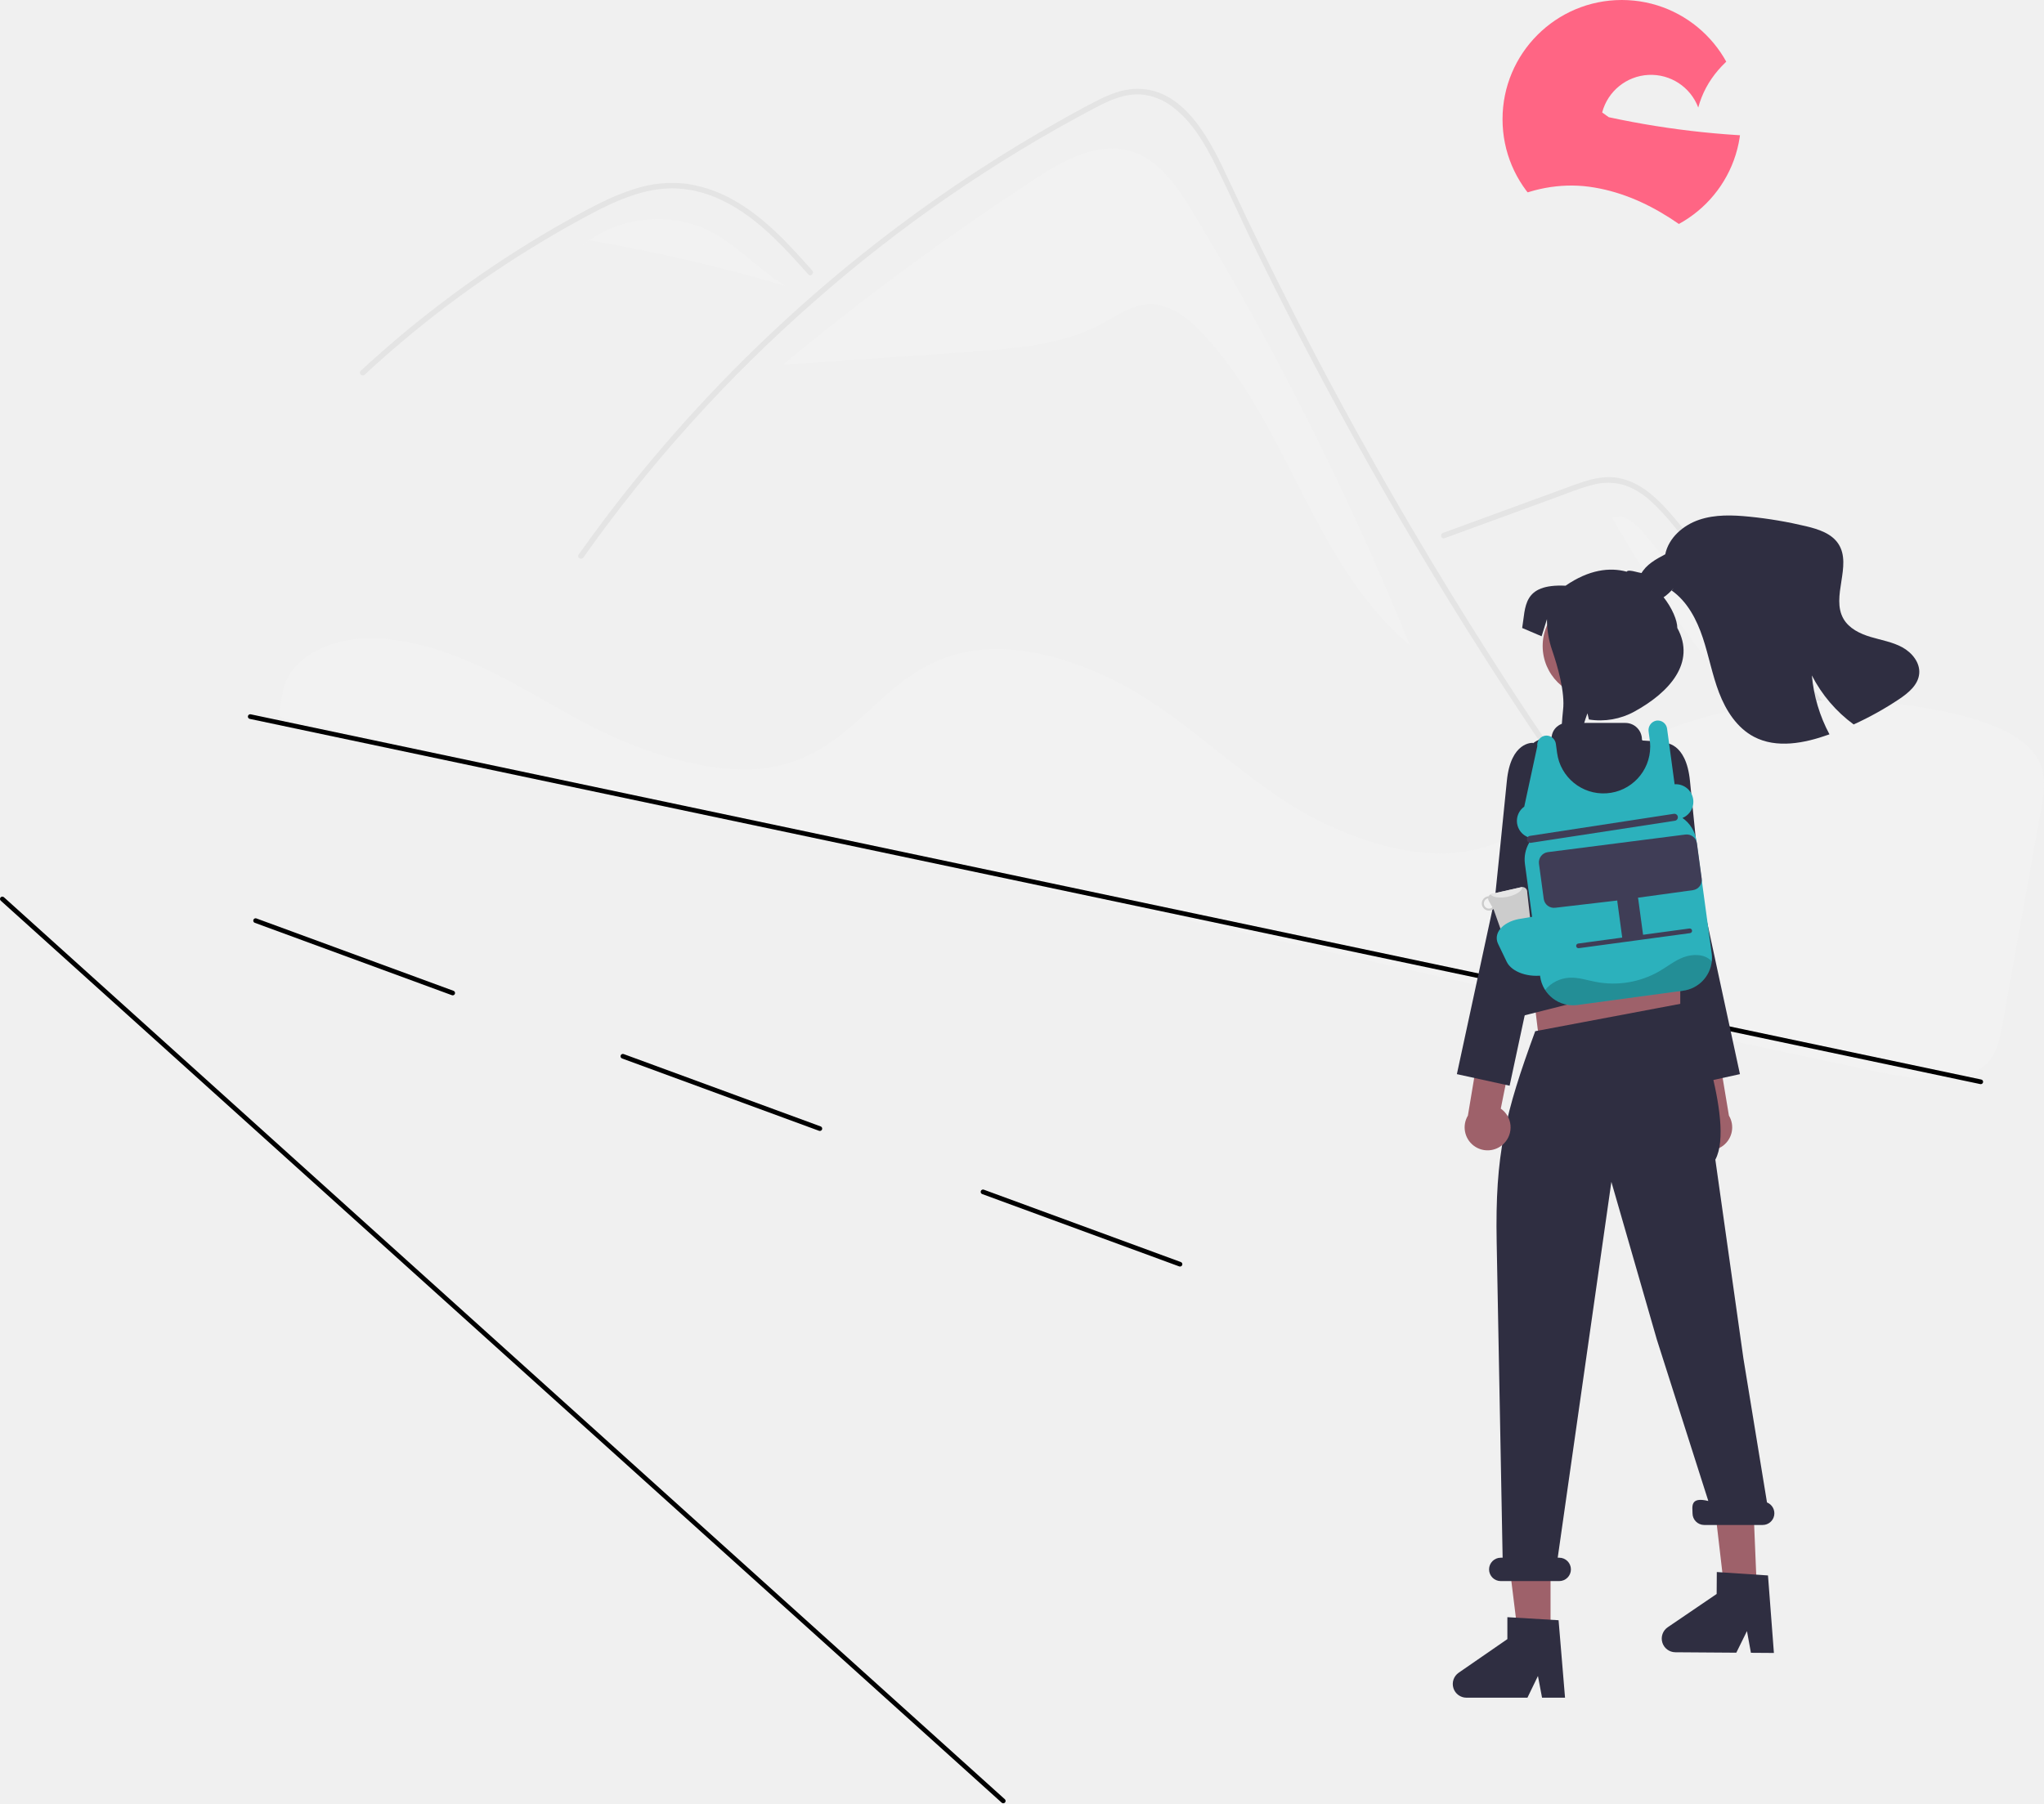
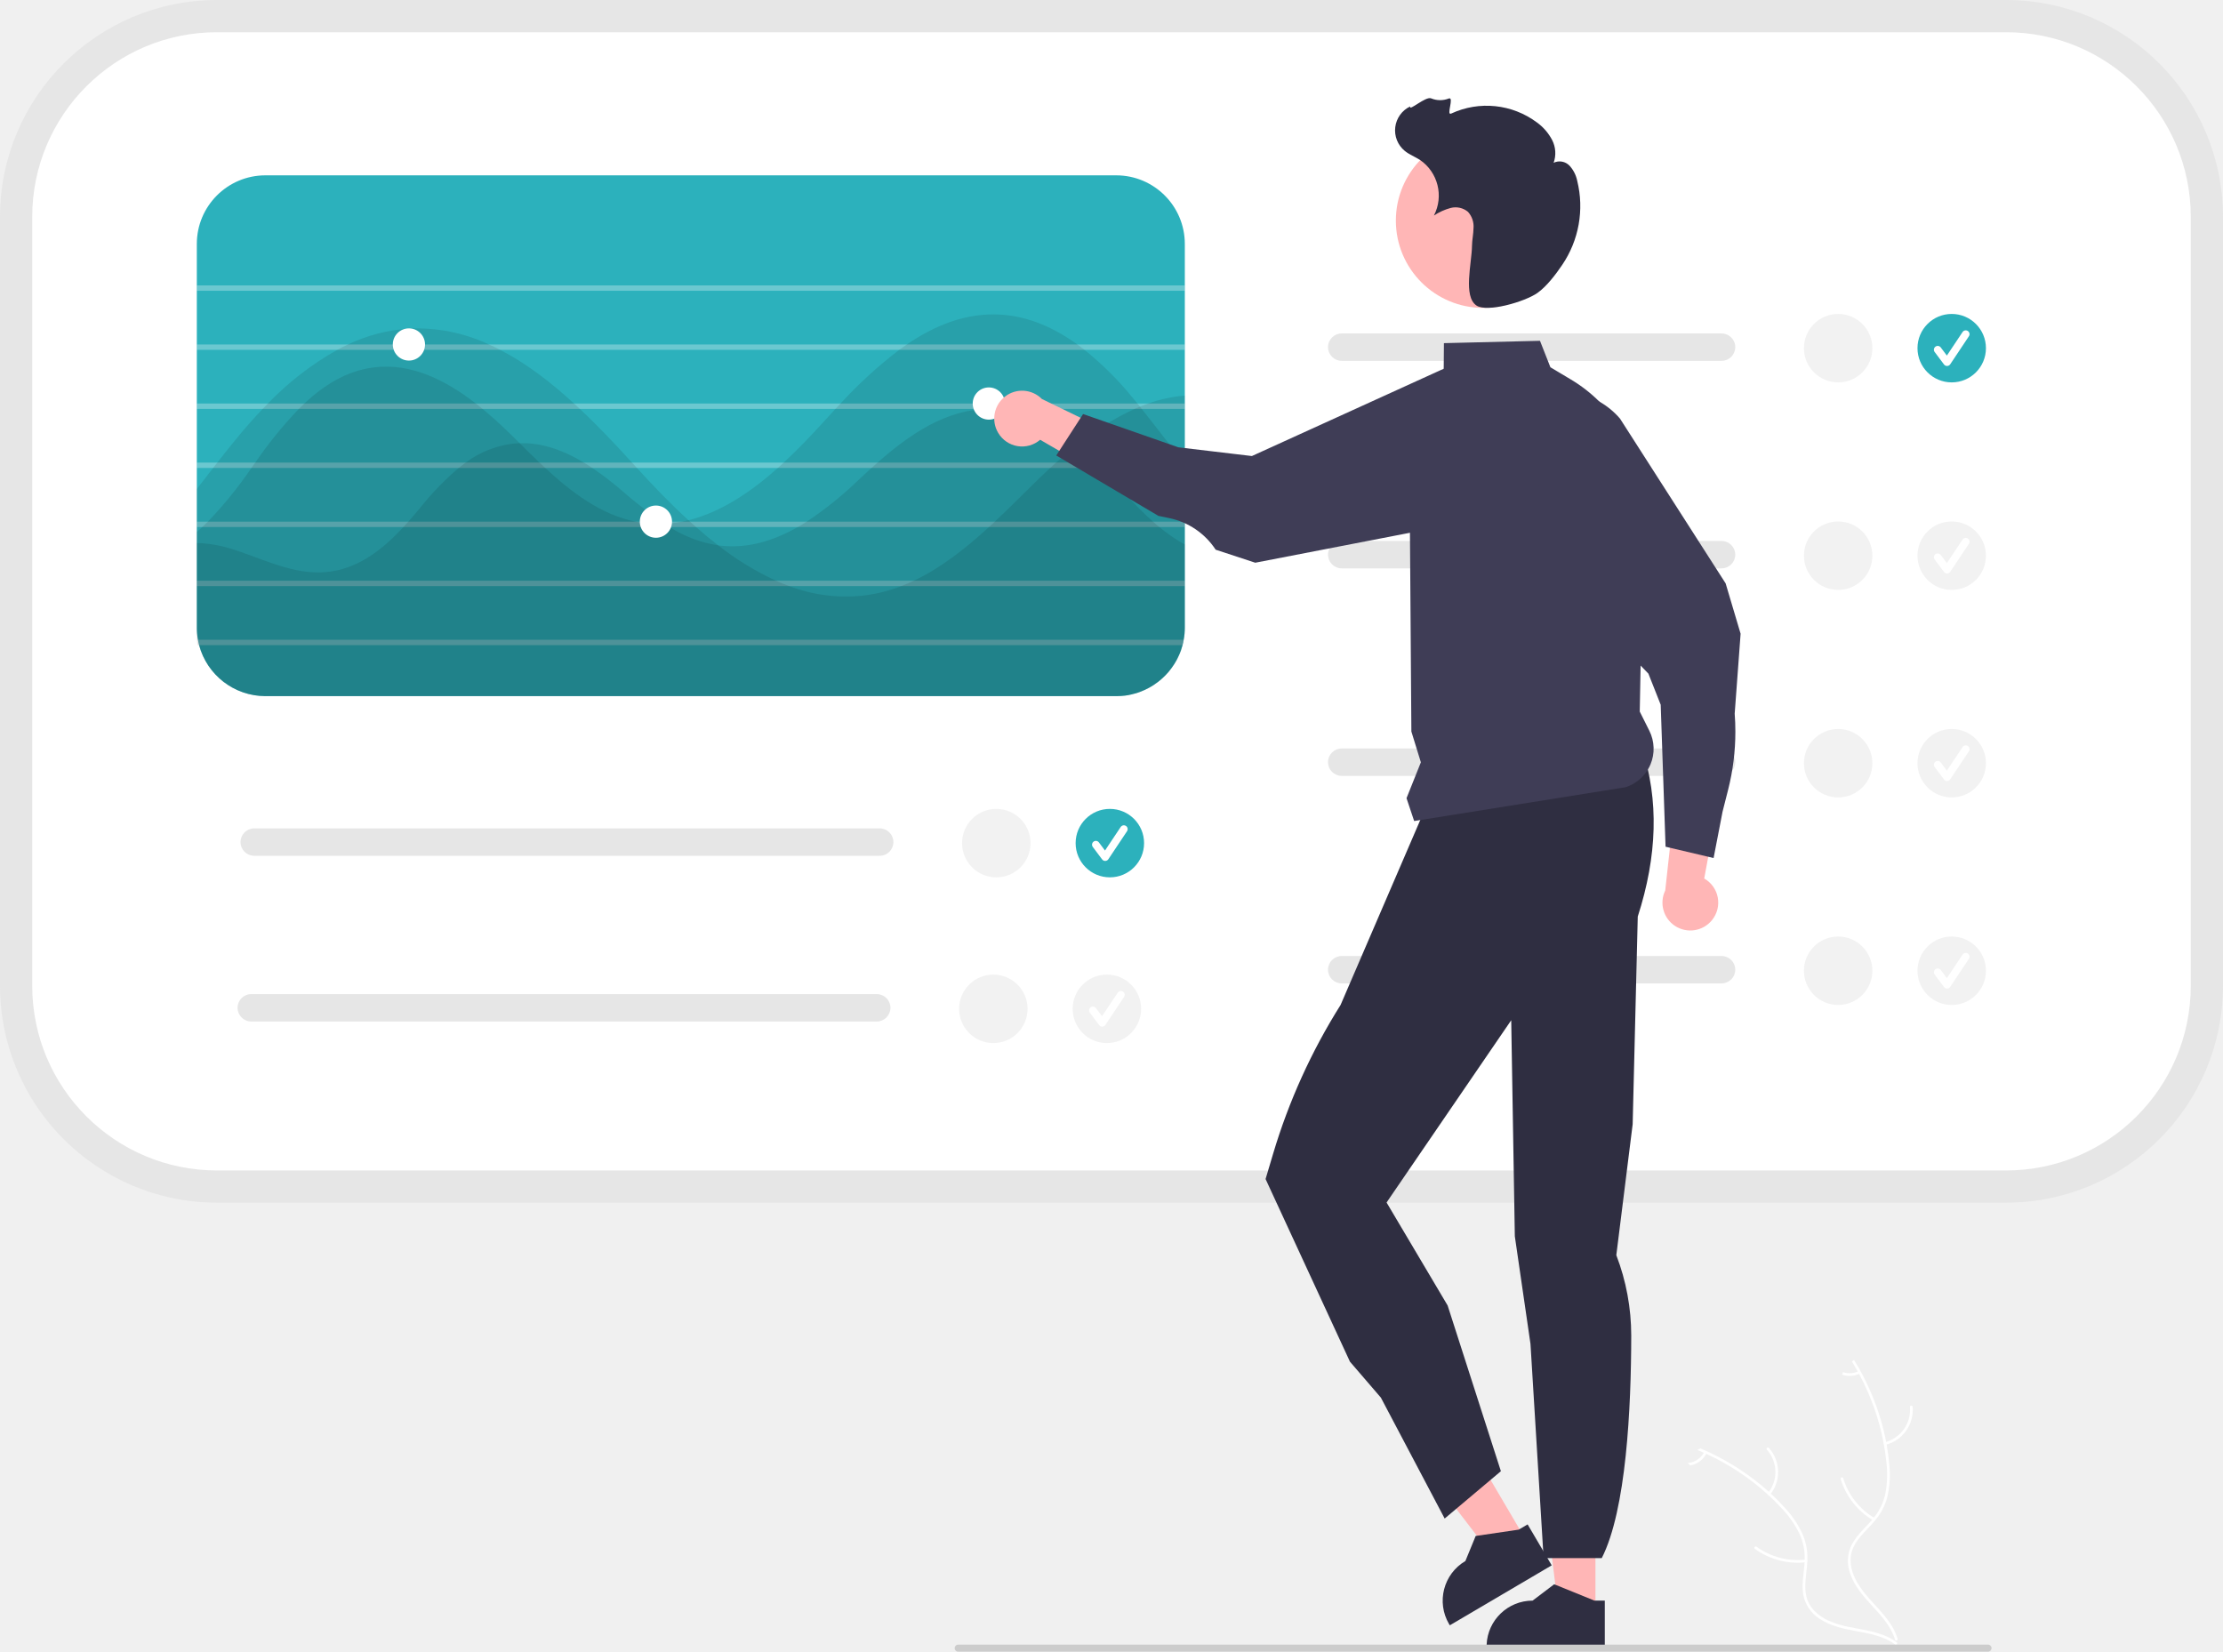
- <svg xmlns="http://www.w3.org/2000/svg" id="currentIllo" data-name="Layer 1" width="874.039" height="771.292" viewBox="0 0 874.039 771.292" class="injected-svg DownloadModal__ImageFile-sc-p17csy-5 iIfSkb grid_media">
-   <path d="M673.062,155.137c-6.611-10.934-14.444-22.608-26.712-26.178-14.207-4.135-28.802,4.079-41.181,12.184a1200.013,1200.013,0,0,0-106.794,78.684l.037.424q39.846-2.748,79.691-5.496c19.192-1.324,39.044-2.83,56.005-11.909,6.436-3.445,12.71-8.047,20.003-8.368,9.061-.398,16.962,5.93,23.17,12.541,36.727,39.109,47.355,98.916,88.558,133.276A1307.621,1307.621,0,0,0,673.062,155.137Z" transform="translate(-162.9803 -64.354)" fill="#f2f2f2" />
-   <path d="M898.816,486.852c-4.061-5.128-5.721-6.33-9.727-11.505Q840.159,412.063,797.108,344.504q-29.241-45.883-55.583-93.529-12.541-22.651-24.394-45.658-9.198-17.839-17.985-35.891c-1.675-3.437-3.303-6.891-4.923-10.352-3.817-8.139-7.563-16.318-11.585-24.346-4.583-9.151-10.162-18.744-18.578-24.891a25.346,25.346,0,0,0-13.204-5.081c-6.851-.443-13.173,2.386-19.115,5.476a615.324,615.324,0,0,0-120.996,83.438A629.917,629.917,0,0,0,412.444,302.789c-.869,1.241-2.924.055-2.047-1.193q5.18-7.325,10.565-14.492A633.399,633.399,0,0,1,582.67,136.269q15.73-10.194,32.051-19.431c5.484-3.106,10.992-6.171,16.594-9.048,5.492-2.821,11.324-5.358,17.598-5.452,21.351-.332,32.407,23.848,40,40.119q3.58,7.681,7.246,15.314,13.856,28.981,28.779,57.432,9.21,17.566,18.823,34.927,29.917,54.062,63.596,105.935c29.743,45.808,59.25,86.275,93.134,129.112C901.424,486.362,899.756,488.053,898.816,486.852Z" transform="translate(-162.9803 -64.354)" fill="#e4e4e4" />
-   <path d="M508.636,181.73c-1.24-1.383-2.473-2.766-3.722-4.149-9.846-10.889-20.411-21.652-33.931-27.894a49.228,49.228,0,0,0-20.624-4.781c-7.38.024-14.595,1.96-21.414,4.67-3.224,1.288-6.377,2.75-9.482,4.307-3.548,1.786-7.033,3.69-10.502,5.61q-9.767,5.405-19.281,11.284-18.93,11.699-36.674,25.184-9.198,6.993-18.017,14.445-8.202,6.922-16.073,14.216c-1.122,1.035-2.797-.64-1.675-1.675,1.383-1.288,2.782-2.568,4.18-3.832q5.927-5.358,12.043-10.51,11.153-9.411,22.884-18.096,18.242-13.513,37.74-25.192,9.743-5.832,19.755-11.174c2.015-1.075,4.054-2.126,6.116-3.121a97.502,97.502,0,0,1,14.54-5.919,51.724,51.724,0,0,1,21.96-2.157,57.173,57.173,0,0,1,20.261,7.009c13.275,7.42,23.572,18.894,33.591,30.091C511.323,181.184,509.655,182.867,508.636,181.73Z" transform="translate(-162.9803 -64.354)" fill="#e4e4e4" />
-   <path d="M780.643,294.569l31.811-11.635L828.249,277.157c5.144-1.881,10.276-4.023,15.593-5.37a24.6,24.6,0,0,1,14.114.18,32.529,32.529,0,0,1,11.008,6.824,89.337,89.337,0,0,1,9.029,9.642c3.439,4.133,6.827,8.308,10.23,12.47q21.068,25.765,41.86,51.755,20.792,25.989,41.306,52.198,20.564,26.274,40.845,52.767,2.484,3.246,4.965,6.494c.914,1.196,2.973.017,2.047-1.196q-20.431-26.76-41.147-53.3-20.767-26.604-41.82-52.982-21.053-26.378-42.391-52.527-5.316-6.515-10.649-13.015c-2.999-3.655-5.965-7.35-9.254-10.753-6.039-6.245-13.583-11.764-22.614-11.914-5.31-.088-10.448,1.597-15.381,3.381-5.318,1.924-10.624,3.884-15.935,5.826l-32.034,11.716-8.008,2.929c-1.421.52-.807,2.812.63,2.286Z" transform="translate(-162.9803 -64.354)" fill="#e4e4e4" />
-   <path d="M466.796,163.388c-16.166-8.308-36.868-6.681-51.723,3.699a737.726,737.726,0,0,1,83.932,19.589C487.555,179.967,478.599,169.455,466.796,163.388Z" transform="translate(-162.9803 -64.354)" fill="#f2f2f2" />
-   <path d="M414.914,167.059l-3.112,2.53c1.053-.885,2.147-1.715,3.271-2.501C415.02,167.078,414.967,167.068,414.914,167.059Z" transform="translate(-162.9803 -64.354)" fill="#f2f2f2" />
-   <path d="M867.766,294.685c-3.131-3.812-6.517-7.803-11.201-9.351l-4.373.172A496.015,496.015,0,0,0,984.306,436.543Q926.036,365.614,867.766,294.685Z" transform="translate(-162.9803 -64.354)" fill="#f2f2f2" />
-   <path d="M667.565,606.081a.992.992,0,0,1-.345-.062l-84.261-30.953a1.0 1,0,0,1,.689-1.877L667.91,604.142a1.0 1,0,0,1-.345,1.938Z" transform="translate(-162.9803 -64.354)" />
-   <path d="M513.565,548.081a.992.992,0,0,1-.345-.062l-84.261-30.953a1.0 1,0,0,1,.689-1.877L513.91,546.142a1.0 1,0,0,1-.345,1.938Z" transform="translate(-162.9803 -64.354)" />
-   <path d="M356.565,490.081a.992.992,0,0,1-.345-.062l-84.261-30.953a1.0 1,0,1,1,.689-1.877L356.91,488.142a1.0 1,0,0,1-.345,1.938Z" transform="translate(-162.9803 -64.354)" />
-   <path d="M340.778,339.738c-3.513-.785-7.07-1.405-10.583-1.837l-.511-.063c-23.321-2.777-43.01,6.958-45.796,22.645l-.495,2.838c-.309,1.795-.643,3.725-1.04,5.86-.192,1.054.867,2.132,2.407,2.476L845.649,497.037c39.607,8.564,79.087,17.024,117.337,25.144a177.652,177.652,0,0,0,21.711,3.511c10.927.926,18.927-.293,24.46-3.725l.001 0c6.877-4.253,8.607-11.157,10.019-19.078,2.846-15.997,5.877-32.793,8.897-49.538,2.661-14.758,5.316-29.477,7.832-43.574,1.478-8.369,2.281-15.869-2.879-22.891-5.596-7.598-17.581-13.494-35.623-17.527-.218-.049-.434-.097-.655-.145-56.592-12.407-117.619-2.55-151.854,24.53-3.942,3.118-7.734,6.553-11.401,9.875a158.915,158.915,0,0,1-17.302,14.232,66.95,66.95,0,0,1-10.666,5.986c-.257.125-.548.255-.851.372-.705.318-1.433.613-2.135.865a62.042,62.042,0,0,1-12.655,3.397l-.431.065c-.326.056-.678.107-1.027.147a68.206,68.206,0,0,1-7.479.589c-10.812.309-22.585-1.669-34.991-5.882a151.752,151.752,0,0,1-32.578-15.751c-10.814-6.914-20.639-14.717-30.141-22.263-4.173-3.316-8.49-6.743-12.828-10.046-.815-.622-1.618-1.23-2.434-1.842-5.313-3.969-10.177-7.354-14.871-10.348a146.281,146.281,0,0,0-37.143-17.035c-13.864-4.03-26.63-5.128-37.931-3.275a60.649,60.649,0,0,0-9.253,2.27c-13.923,4.597-23.917,13.74-33.581,22.583-12.021,10.999-24.453,22.373-44.611,25.204-23.263,3.273-53.836-7.081-74.693-17.866-6.557-3.391-13.045-7.056-19.318-10.601q-3.801-2.148-7.611-4.28c-4.993-2.785-9.099-4.982-12.918-6.915l-1.208-.614c-.673-.337-1.346-.675-2.034-1.007-4.55-2.238-8.825-4.154-13.075-5.86l-1.004-.409c-2.021-.785-3.918-1.486-5.788-2.137l-.747-.259A109.236,109.236,0,0,0,340.778,339.738Z" transform="translate(-162.9803 -64.354)" fill="#f2f2f2" />
-   <path d="M1009.981,528.062a1.009,1.009,0,0,1-.208-.021l-740-156.208a1,1,0,0,1,.413-1.957l740,156.208a1,1,0,0,1-.206,1.979Z" transform="translate(-162.9803 -64.354)" />
-   <circle cx="693.5" cy="51" r="51" fill="#ff6584" />
-   <path d="M948.516,76.224c-24.717-3.341-52.935,10.019-59.341,34.124a21.597,21.597,0,0,0-41.093,2.109l2.83,2.027a372.275,372.275,0,0,0,160.659-.726C994.377,95.688,973.233,79.565,948.516,76.224Z" transform="translate(-162.9803 -64.354)" fill="#f0f0f0" />
-   <path d="M842.516,144.224c-24.717-3.341-52.935,10.019-59.341,34.124a21.597,21.597,0,0,0-41.093,2.109l2.83,2.027a372.275,372.275,0,0,0,160.659-.726C888.377,163.688,867.233,147.565,842.516,144.224Z" transform="translate(-162.9803 -64.354)" fill="#f0f0f0" />
-   <path d="M886.872,553.437a9.76,9.76,0,0,1,1.357-14.904L872.689,461.346l17.161,5.51,12.439,74.659A9.813,9.813,0,0,1,886.872,553.437Z" transform="translate(-162.9803 -64.354)" fill="#9e616a" />
-   <path d="M863.926,390.13l10.648-8.037s9.393-.665,11.056,16.274,5.079,49.95,5.079,49.95l16.293,75.463-22.554,4.95-17.451-81.438-10.469-24.184Z" transform="translate(-162.9803 -64.354)" fill="#2f2e41" />
-   <polygon points="718.5 449 658.5 448 653.5 407 718.5 407 718.5 449" fill="#9e616a" />
-   <polygon points="663.032 699.832 649.181 699.831 642.591 646.404 663.034 646.405 663.032 699.832" fill="#9e616a" />
-   <polygon points="751.276 680.645 737.425 680.548 731.21 627.076 749.225 631.209 751.276 680.645" fill="#9e616a" />
-   <polygon points="707.954 371.691 711.092 379.851 710.465 388.011 649.04 409.286 652.088 373.574 658.993 365.414 707.954 371.691" fill="#ffb6b6" />
-   <circle cx="681.602" cy="276.32" r="21.938" fill="#9e616a" />
-   <path d="M832.208,790.486h-9.829l-1.754-9.279-4.493,9.279H790.064a5.86,5.86,0,0,1-3.33-10.682l20.817-14.377v-9.381l21.896,1.307Z" transform="translate(-162.9803 -64.354)" fill="#2f2e41" />
-   <path d="M921.523,771.351l-9.828-.069-1.689-9.292-4.558,9.248-26.067-.182a5.86,5.86,0,0,1-3.255-10.705l20.917-14.231.066-9.381,21.886,1.46Z" transform="translate(-162.9803 -64.354)" fill="#2f2e41" />
-   <path d="M918.566,706.973l-10.086-61.619-12-85c8.788-16.32-11-67-11-67l-2.793.134L819.467,505.415l.014-.061c-12.931,35.268-17.215,52.691-16.506,90.248l2.547,135.01h-.799a5,5,0,0,0,0,10h25a5,5,0,0,0,0-10h-.645l22.947-160.757L871.48,637.354l22,69c-8-2-6.758,2.634-6.758,5.258a5,5,0,0,0,5,5h25a4.995,4.995,0,0,0,1.844-9.639Z" transform="translate(-162.9803 -64.354)" fill="#2f2e41" />
-   <path d="M890.403,495.979l-2-20a3.987,3.987,0,0,0-3.605-2.995c-.833-9.527-4.339-50.629-4.549-52.421l-.008-.076-1.594-34.058a5.037,5.037,0,0,0-4.703-4.79l-8.421-.55a.446.446,0,0,1-.431-.445,7.081,7.081,0,0,0-7.081-7.081H833.08a6.63,6.63,0,0,0-6.576,5.804.44.44,0,0,1-.448.396l-.003-0a11.845,11.845,0,0,0-11.915,9.824c-3.408,19.831-10.239,64.84-6.862,89.862,1.176,8.711-1.359,1.812-1.803,9.1a5.365,5.365,0,0,0,1.336,3.89c-2.058.598-2.856,2.821-2.328,4.916l-.438-.108a4,4,0,0,0,4.856,2.901L885.502,480.836C887.644,480.296,890.943,498.121,890.403,495.979Z" transform="translate(-162.9803 -64.354)" fill="#2f2e41" />
-   <path d="M806.089,553.437a9.76,9.76,0,0,0-1.357-14.904l15.54-77.187-17.161,5.51-12.439,74.659A9.813,9.813,0,0,0,806.089,553.437Z" transform="translate(-162.9803 -64.354)" fill="#9e616a" />
-   <path d="M829.034,390.13l-10.648-8.037s-9.393-.665-11.056,16.274-5.079,49.95-5.079,49.95l-16.293,75.463,22.554,4.95,17.451-81.438,10.469-24.184Z" transform="translate(-162.9803 -64.354)" fill="#2f2e41" />
-   <path d="M868.076,321.166c4.087,1.217,7.9-2.202,10.745-5.441l-1.011,1.2c6.692,4.713,10.693,12.39,13.289,20.161,2.596,7.763,4.044,15.894,6.975,23.546,2.93,7.643,7.66,15.037,14.9,18.85,9.699,5.107,21.583,2.785,31.9-.9.137-.051.266-.094.403-.146a65.737,65.737,0,0,1-7.523-25.191,59.771,59.771,0,0,0,17.873,20.967,137.213,137.213,0,0,0,19.381-10.779c3.984-2.665,8.183-6.109,8.645-10.882.471-4.738-3.067-9.065-7.24-11.344-4.173-2.279-8.971-3.05-13.529-4.421-4.55-1.362-9.194-3.599-11.584-7.711-5.509-9.459,3.761-22.8-2.151-32.02-2.913-4.533-8.568-6.349-13.812-7.609a182.606,182.606,0,0,0-24.317-4.104c-7.189-.72-14.617-.985-21.455,1.328-6.838,2.313-13.041,7.686-14.506,14.763-3.993,2.099-8.217,4.421-10.359,8.405C862.558,313.815,863.749,319.881,868.076,321.166Z" transform="translate(-162.9803 -64.354)" fill="#2f2e41" />
-   <path d="M874.177,319.572c3.914,4.903,6.044,10.205,6.044,13.38,8.13,14.859-3.496,27.623-18.356,35.753a30.443,30.443,0,0,1-19.45,3.391l-.622-2.654-.842,2.39s-9.675,31.954-12.866,33.828c1.211-5.687,2.598-32.017,3.272-37.567.933-7.554-2.32-18.799-4.667-25.638a40.366,40.366,0,0,1-2.21-13.1v-.195l-2.285,7.34-8.319-3.549c1.548-8.878,0-18.956,18.556-18.082,10.036-6.902,18.873-7.953,26.133-5.996.937-1.448,6.339,1.264,7.9.502" transform="translate(-162.9803 -64.354)" fill="#2f2e41" />
-   <path d="M894.95,475.58a14.211,14.211,0,0,1-12.22,12.5l-45.17,6.12a14.224,14.224,0,0,1-15.99-12.18l-6.51-48.14a14.175,14.175,0,0,1,1.8-9.04l-.31-2.34a7.49,7.49,0,0,1-1.78-13.14l5.58-25.85a4.007,4.007,0,0,1,3.82-4.54,4.113,4.113,0,0,1,4.13,3.63l.51,3.8a20.001,20.001,0,0,0,39.82-2.66,20.672,20.672,0,0,0-.18-2.71l-.5-3.74a4.15,4.15,0,0,1,3.18-4.69,3.999,3.999,0,0,1,4.71,3.4l3.23,23.8a7.492,7.492,0,0,1,3.35,14.41,14.165,14.165,0,0,1,5.97,9.74l6.52,48.15A14,14,0,0,1,894.95,475.58Z" transform="translate(-162.9803 -64.354)" fill="#2cb1bc" />
-   <path d="M815.906,423.559a1.502,1.502,0,0,1,1.285-1.688l61.566-9.437a1.5,1.5,0,1,1,.402,2.973l-61.566,9.437A1.502,1.502,0,0,1,815.906,423.559Z" transform="translate(-162.9803 -64.354)" fill="#3f3d56" />
-   <path d="M823.101,448.829l-2.035-15.036a4.413,4.413,0,0,1,3.782-4.965l58.801-7.522a4.413,4.413,0,0,1,4.965,3.782l2.035,15.036a4.413,4.413,0,0,1-3.782,4.965L863.381,448.32a4.413,4.413,0,0,1,.117.489l2.079,15.36,19.819-2.682a1,1,0,1,1,.268,1.982l-19.819,2.682-8.919,1.207L838.098,469.906a1,1,0,0,1-.268-1.982l18.828-2.548-2.079-15.36a4.414,4.414,0,0,1-.017-.502l-26.496,3.097A4.413,4.413,0,0,1,823.101,448.829Z" transform="translate(-162.9803 -64.354)" fill="#3f3d56" />
-   <path d="M591.98,835.646a.998.998,0,0,1-.669-.257l-428-385.792a1,1,0,0,1,1.339-1.486l428,385.792a1,1,0,0,1-.67,1.743Z" transform="translate(-162.9803 -64.354)" />
-   <path d="M816.03,445.94a2.026,2.026,0,0,0-2.15-2.17,1.864,1.864,0,0,0-.32.04l-12.66,2.86a2.085,2.085,0,0,0-1.34,1.03,2.606,2.606,0,0,0-.55.08,3.076,3.076,0,1,0,1.36,6,3.118,3.118,0,0,0,1.24-.6l4.29,12.08a2.015,2.015,0,0,0,2.21.97l8.23-1.86a2.043,2.043,0,0,0,1.57-1.82Zm-15.85,6.98a2.2,2.2,0,0,1-.98-4.29c.04-.01.08,0,.12-.01a2.071,2.071,0,0,0,.27,1.04L801.16,452.4A2.071,2.071,0,0,1,800.18,452.92Z" transform="translate(-162.9803 -64.354)" fill="#ccc" />
-   <path d="M813.88,443.77c.12,1.6-2.62,3.44-6.29,4.17-3.37.69-6.39.21-7.24-1.05a1.919,1.919,0,0,1,.55-.22l12.66-2.86A1.864,1.864,0,0,1,813.88,443.77Z" transform="translate(-162.9803 -64.354)" fill="#e6e6e6" />
-   <path d="M807.264,475.724l-3.675-7.646c-2.153-4.479,1.789-9.245,8.787-10.624L821,456l3.607,25.202-.747.147C816.862,482.727,809.417,480.203,807.264,475.724Z" transform="translate(-162.9803 -64.354)" fill="#2cb1bc" />
-   <g opacity="0.2">
-     <path d="M894.95,475.58a14.211,14.211,0,0,1-12.22,12.5l-45.17,6.12a14.208,14.208,0,0,1-13.87-6.42,14.512,14.512,0,0,1,10.36-5.24c3.88-.2,7.64,1.09,11.44,1.81a39.589,39.589,0,0,0,26.83-4.45c3.53-2.05,6.71-4.67,10.59-6.13,3.88-1.45,8.89-1.4,11.7,1.43A4.033,4.033,0,0,1,894.95,475.58Z" transform="translate(-162.9803 -64.354)" />
+ <svg xmlns="http://www.w3.org/2000/svg" data-name="Layer 1" width="751.155" height="558.147" viewBox="0 0 751.155 558.147">
+   <path d="M865.657,724.884c7.97-18.67,13.59-38.99,10.93-59.1a65.244,65.244,0,0,0-5.88-19.65,59.558,59.558,0,0,0-9.22-13.93,8.35,8.35,0,0,0-10.57-1.7c-.26.15-.52.31-.76.48a8.751,8.751,0,0,0-2.97,3.63,6.283,6.283,0,0,0-.31.86,8.938,8.938,0,0,0-.29,3.79,95.57,95.57,0,0,1-.9,31.11q-.765,3.915-1.87,7.76a77.513,77.513,0,0,0-5.27-5.93,65.322,65.322,0,0,0-16.45-12.12h-.01c-.03-.02-.05-.03-.08-.05-7.38-3.76-17.22-2.2-22.97.36-.38.16-.74.34-1.09.51-3,1.54-4.49,3.31-3.21,4.47.29.25.58.51.85.77a95.698,95.698,0,0,1,21.06,28.34v.01a93.305,93.305,0,0,1,5.21,13.16c1.93,6.23,3.53,13.14,7.3,18.22a16.379,16.379,0,0,0,1.25,1.53l33.68-.27c.08-.04.15-.07.23-.11l1.34.05c-.05-.24-.11-.48-.17-.72v-.02c-.03-.13-.07-.27-.1-.39-.03-.1-.05-.19-.07-.27.06-.15.12-.29.19-.44C865.557,725.114,865.607,725.004,865.657,724.884Z" transform="translate(-224.4226 -170.9265)" fill="#f0f0f0" />
+   <path d="M865.487,726.334a.441.441,0,0,1-.69.3,18.265,18.265,0,0,0-4.51-2.39c-.01-.01-.01,0-.01,0a37.984,37.984,0,0,0-6.24-1.66c-.02,0-.03-.01-.05-.01-.86-.17-1.72-.32-2.58-.48-4.18-.77-8.43-1.7-12.05-4.08a12.277,12.277,0,0,1-5.63-8.33c-.53-3.35.14-6.72.42-10.06.02-.24.04-.49.05-.73.02-.31.03-.61.03-.91a19.401,19.401,0,0,0-1.78-8.8,34.905,34.905,0,0,0-6.36-8.94q-1.995-2.145-4.16-4.13h-.01c-.06-.06-.11-.11-.17-.16,0-.01-.01-.02-.02-.03a81.074,81.074,0,0,0-20.75-13.7c-.27-.12-.55-.25-.83-.37-.73-.33-1.46-.64-2.2-.95.35-.17.71-.35,1.09-.51a82.989,82.989,0,0,1,23.09,14.66c.23.2.46.41.68.62q2.595,2.4,4.94,5.03a32.506,32.506,0,0,1,5.99,9.16,20.412,20.412,0,0,1,1.39,8.58c-.02.56-.06,1.12-.11,1.69-.31,3.37-1,6.85-.23,10.22.88,3.84,3.86,6.52,7.32,8.16a31.636,31.636,0,0,0,7.16,2.22c5.1,1.07,10.37,1.59,14.83,4.33h.01c.07.05.14.09.2.13.01,0,.01,0,.01.01a9.486,9.486,0,0,1,.93.63c.02.01.04.03.06.04a.571.571,0,0,1,.08.07A.444.444,0,0,1,865.487,726.334Z" transform="translate(-224.4226 -170.9265)" fill="#fff" />
+   <path d="M822.545,676.017a12.205,12.205,0,0,0-.405-15.799c-.392-.435-1.087.154-.694.589a11.302,11.302,0,0,1,.347,14.697c-.37.454.385.964.753.512Z" transform="translate(-224.4226 -170.9265)" fill="#fff" />
+   <path d="M834.517,697.953a23.524,23.524,0,0,1-16.58-4.362c-.473-.346-.985.407-.512.753a24.469,24.469,0,0,0,17.262,4.504c.583-.069.41-.964-.17-.894Z" transform="translate(-224.4226 -170.9265)" fill="#fff" />
+   <path d="M801.037,662.114c-.02.04-.04.07-.06.11a7.764,7.764,0,0,1-5.39,3.92c-.27-.26-.56-.52-.85-.77a.334.334,0,0,1,.15-.05,6.909,6.909,0,0,0,5.26-3.47c.05-.08.1-.17.14-.25a.451.451,0,0,1,.63-.12A.47.47,0,0,1,801.037,662.114Z" transform="translate(-224.4226 -170.9265)" fill="#fff" />
+   <path d="M297.684,176.37a67.894,67.894,0,0,0-67.818,67.818V504.087a67.894,67.894,0,0,0,67.818,67.818H902.316a67.894,67.894,0,0,0,67.818-67.818V244.188a67.894,67.894,0,0,0-67.818-67.818Z" transform="translate(-224.4226 -170.9265)" fill="#fff" style="isolation:isolate" />
+   <path d="M902.316,577.348H297.684a73.344,73.344,0,0,1-73.261-73.261V244.188a73.344,73.344,0,0,1,73.261-73.261H902.316a73.344,73.344,0,0,1,73.261,73.261V504.087A73.344,73.344,0,0,1,902.316,577.348ZM297.684,181.813a62.445,62.445,0,0,0-62.375,62.375V504.087a62.445,62.445,0,0,0,62.375,62.375H902.316a62.445,62.445,0,0,0,62.375-62.375V244.188a62.445,62.445,0,0,0-62.375-62.375Z" transform="translate(-224.4226 -170.9265)" fill="#e6e6e6" style="isolation:isolate" />
+   <path d="M601.623,230.179H314.08a23.191,23.191,0,0,0-23.152,23.152v129.692a21.818,21.818,0,0,0,.381,4.101c.091.617.236,1.216.381,1.814A23.226,23.226,0,0,0,314.08,406.174H601.623c.472,0,.944-.018,1.397-.054h.327v-.018a1.381,1.381,0,0,0,.272-.018c.091,0,.2-.018.29-.018a.163.163,0,0,0,.091-.018c.2-.018.399-.036.581-.054.327-.054.653-.091.962-.145a.308.308,0,0,1,.127-.018.359.359,0,0,1,.181-.036.067.067,0,0,1,.054-.018c.2-.036.399-.073.599-.127a2.095,2.095,0,0,0,.327-.073c.399-.091.798-.181,1.179-.308.181-.054.345-.091.526-.145.236-.073.49-.163.726-.254a2.86,2.86,0,0,0,.363-.127.094.094,0,0,0,.073-.036,16.223,16.223,0,0,0,1.542-.635c.436-.2.853-.417,1.27-.635.163-.073.308-.163.472-.254a.381.381,0,0,0,.109-.073c.417-.254.835-.508,1.234-.744.018-.018.018-.036.036-.036a.018.018,0,0,0,.018-.018,13.874,13.874,0,0,0,1.234-.871h.018c.109-.091.2-.163.29-.236.127-.091.254-.2.363-.29.218-.181.435-.363.635-.544a2.785,2.785,0,0,0,.345-.308c.309-.272.599-.562.889-.853a5.133,5.133,0,0,0,.436-.472,7.527,7.527,0,0,0,.635-.689c.181-.236.381-.472.562-.708a8.123,8.123,0,0,0,.599-.78c.327-.436.617-.871.907-1.343.236-.381.472-.78.689-1.179.109-.2.218-.417.327-.635.018,0,.018-.018.018-.036.2-.381.381-.762.544-1.161.073-.163.145-.308.2-.472.145-.308.254-.635.381-.962.2-.599.399-1.216.562-1.833.145-.599.29-1.198.381-1.814a21.818,21.818,0,0,0,.381-4.101V253.331A23.191,23.191,0,0,0,601.623,230.179Z" transform="translate(-224.4226 -170.9265)" fill="#2cb1bc" />
+   <rect x="66.506" y="96.448" width="333.847" height="1.814" fill="#fff" opacity="0.3" />
+   <rect x="66.506" y="116.406" width="333.847" height="1.814" fill="#fff" opacity="0.3" />
+   <rect x="66.506" y="136.364" width="333.847" height="1.814" fill="#fff" opacity="0.3" />
+   <rect x="66.506" y="156.322" width="333.847" height="1.814" fill="#fff" opacity="0.3" />
+   <rect x="66.506" y="176.28" width="333.847" height="1.814" fill="#fff" opacity="0.3" />
+   <rect x="66.506" y="196.239" width="333.847" height="1.814" fill="#fff" opacity="0.3" />
+   <path d="M624.394,387.123c-.091.617-.236,1.216-.381,1.814H291.182a14.999,14.999,0,0,1-.218-1.814Z" transform="translate(-224.4226 -170.9265)" fill="#fff" opacity="0.3" />
+   <g opacity="0.1">
+     <path d="M624.775,354.936v28.087a21.818,21.818,0,0,1-.381,4.101c-.091.617-.236,1.216-.381,1.814-.163.617-.363,1.234-.562,1.833-.127.327-.236.653-.381.962-.054.163-.127.308-.2.472-.163.399-.345.78-.544,1.161,0,.018,0,.036-.018.036-.109.218-.218.436-.327.635-.218.399-.454.798-.689,1.179-.29.472-.581.907-.907,1.343a8.123,8.123,0,0,1-.599.78c-.181.236-.381.472-.562.708a7.527,7.527,0,0,1-.635.689,5.133,5.133,0,0,1-.436.472c-.29.29-.581.581-.889.853a2.785,2.785,0,0,1-.345.308c-.2.181-.417.363-.635.544-.109.091-.236.2-.363.29-.091.073-.181.145-.29.236h-.018a13.874,13.874,0,0,1-1.234.871.018.018,0,0,1-.018.018c-.018,0-.018.018-.036.036-.254.182-.526.345-.798.508-.145.091-.29.163-.435.236a.381.381,0,0,1-.109.073c-.163.091-.308.181-.472.254-.417.218-.835.435-1.27.635a16.223,16.223,0,0,1-1.542.635.094.094,0,0,1-.073.036,2.86,2.86,0,0,1-.363.127c-.236.091-.49.181-.726.254-.181.054-.345.091-.526.145-.381.127-.78.218-1.179.308a2.095,2.095,0,0,1-.327.073c-.2.054-.399.091-.599.127a.067.067,0,0,0-.054.018.359.359,0,0,0-.181.036.308.308,0,0,0-.127.018c-.309.054-.635.091-.962.145-.181.018-.381.036-.581.054a.163.163,0,0,1-.091.018c-.2.018-.381.036-.562.054h-.036c-.2.018-.399.018-.599.036-.363.018-.726.018-1.089.018H314.08a23.226,23.226,0,0,1-22.39-17.237h-.508a14.999,14.999,0,0,1-.218-1.814c-.018-.345-.036-.708-.036-1.052V354.428a43.148,43.148,0,0,1,11.231,1.833c9.87,3.012,19.468,8.11,29.774,8.11.816,0,1.669-.036,2.504-.109,10.85-.907,19.287-7.638,26.309-15.241.562-.599,1.125-1.198,1.651-1.814,1.324-1.47,2.595-2.976,3.828-4.463A97.679,97.679,0,0,1,379.416,329.063c.78-.635,1.56-1.234,2.359-1.814a33.511,33.511,0,0,1,16.003-6.405c.744-.073,1.488-.127,2.232-.145,7.766-.236,15.059,2.558,21.7,6.55.962.581,1.923,1.179,2.849,1.814a108.351,108.351,0,0,1,9.163,6.949A175.165,175.165,0,0,0,447.873,347.207c.363.254.726.508,1.089.726.562.381,1.143.744,1.724,1.089a41.932,41.932,0,0,0,16.402,6.187c.2.036.417.073.635.091,9.453,1.107,18.253-1.687,26.29-6.278.998-.581,2.014-1.179,2.994-1.814a123.974,123.974,0,0,0,17.581-14.152c1.415-1.325,2.849-2.667,4.336-3.992.671-.599,1.343-1.216,2.032-1.814,10.777-9.471,23.206-18.144,37.884-18.144.617,0,1.252.018,1.887.054,10.56.508,19.831,5.625,27.615,12.12a84.7,84.7,0,0,1,6.477,5.969c.091.091.163.163.254.254.508.508,1.016,1.034,1.488,1.56,5.806,6.078,11.158,12.574,17.473,18.144.689.635,1.397,1.234,2.123,1.814a59.25,59.25,0,0,0,6.895,4.935C623.614,354.301,624.194,354.628,624.775,354.936Z" transform="translate(-224.4226 -170.9265)" />
  </g>
+   <g opacity="0.1">
+     <path d="M624.775,327.521v55.502a21.818,21.818,0,0,1-.381,4.101c-.091.617-.236,1.216-.381,1.814-.163.617-.363,1.234-.562,1.833-.127.327-.236.653-.381.962-.054.163-.127.308-.2.472-.163.399-.345.78-.544,1.161,0,.018,0,.036-.018.036-.109.218-.218.436-.327.635-.218.399-.454.798-.689,1.179-.29.472-.581.907-.907,1.343a8.123,8.123,0,0,1-.599.78c-.181.236-.381.472-.562.708a7.527,7.527,0,0,1-.635.689,5.133,5.133,0,0,1-.436.472c-.29.29-.581.581-.889.853a2.785,2.785,0,0,1-.345.308c-.2.181-.417.363-.635.544-.109.091-.236.2-.363.29-.091.073-.181.145-.29.236h-.018a13.874,13.874,0,0,1-1.234.871.018.018,0,0,1-.018.018c-.018,0-.018.018-.036.036-.254.182-.526.345-.798.508-.145.091-.29.163-.435.236a.381.381,0,0,1-.109.073c-.163.091-.308.181-.472.254-.417.218-.835.435-1.27.635a16.223,16.223,0,0,1-1.542.635.094.094,0,0,1-.073.036,2.86,2.86,0,0,1-.363.127c-.236.091-.49.181-.726.254-.181.054-.345.091-.526.145-.381.127-.78.218-1.179.308a2.095,2.095,0,0,1-.327.073c-.2.054-.399.091-.599.127a.067.067,0,0,0-.054.018.359.359,0,0,0-.181.036.308.308,0,0,0-.127.018c-.309.054-.635.091-.962.145-.181.018-.381.036-.581.054a.163.163,0,0,1-.091.018c-.091,0-.2.018-.29.018a1.381,1.381,0,0,1-.272.018.958.958,0,0,1-.236.018h-.091c-.091.018-.2.018-.308.036-.363.018-.726.018-1.089.018H314.08a23.226,23.226,0,0,1-22.39-17.237c-.145-.599-.29-1.198-.381-1.814a21.818,21.818,0,0,1-.381-4.101V350.709c.635-.544,1.252-1.107,1.869-1.687.635-.599,1.252-1.198,1.869-1.814a139.234,139.234,0,0,0,14.715-18.144c.145-.2.29-.381.417-.581.29-.417.581-.817.889-1.234a142.587,142.587,0,0,1,14.715-18.144c.617-.617,1.234-1.216,1.869-1.814,6.749-6.35,14.442-11.086,23.514-12.211,12.501-1.56,24.131,4.228,34.419,12.211.762.599,1.506,1.197,2.25,1.814,3.52,2.867,6.858,5.987,10.015,9.09.835.835,1.687,1.669,2.54,2.504,2.195,2.195,4.445,4.391,6.713,6.55.653.617,1.288,1.216,1.941,1.814,9.072,8.401,18.888,15.785,30.554,18.144.798.163,1.615.308,2.431.417a40.616,40.616,0,0,0,13.245-.417c.726-.127,1.433-.29,2.159-.472,10.923-2.703,21.047-9.507,30.21-17.672.653-.599,1.324-1.198,1.978-1.814,4.681-4.336,9.126-8.981,13.281-13.553,1.379-1.524,2.794-3.066,4.209-4.59.581-.599,1.143-1.198,1.706-1.814a153.331,153.331,0,0,1,19.849-18.144c.853-.635,1.706-1.234,2.558-1.814,9.598-6.55,20.085-10.759,31.607-10.088,9.507.544,18.198,4.463,26.018,10.088.798.581,1.597,1.179,2.395,1.814a108.698,108.698,0,0,1,16.202,16.094c.562.671,1.125,1.361,1.687,2.05.29.345.562.708.853,1.052l.599.762c4.808,6.006,9.435,12.247,14.352,18.144Z" transform="translate(-224.4226 -170.9265)" />
+   </g>
+   <g opacity="0.1">
+     <path d="M624.775,304.605v78.418a21.818,21.818,0,0,1-.381,4.101c-.091.617-.236,1.216-.381,1.814-.163.617-.363,1.234-.562,1.833-.127.327-.236.653-.381.962-.054.163-.127.308-.2.472-.163.399-.345.78-.544,1.161,0,.018,0,.036-.018.036-.109.218-.218.436-.327.635-.218.399-.454.798-.689,1.179-.29.472-.581.907-.907,1.343a8.123,8.123,0,0,1-.599.78c-.181.236-.381.472-.562.708a7.527,7.527,0,0,1-.635.689,5.133,5.133,0,0,1-.436.472c-.29.29-.581.581-.889.853a2.785,2.785,0,0,1-.345.308c-.2.181-.417.363-.635.544-.109.091-.236.2-.363.29-.091.073-.181.145-.29.236h-.018a13.874,13.874,0,0,1-1.234.871.018.018,0,0,1-.018.018c-.018,0-.018.018-.036.036-.254.182-.526.345-.798.508-.145.091-.29.163-.435.236a.381.381,0,0,1-.109.073c-.163.091-.308.181-.472.254-.417.218-.835.435-1.27.635a16.223,16.223,0,0,1-1.542.635.094.094,0,0,1-.073.036,2.86,2.86,0,0,1-.363.127c-.236.091-.49.181-.726.254-.181.054-.345.091-.526.145-.381.127-.78.218-1.179.308a2.095,2.095,0,0,1-.327.073c-.2.054-.399.091-.599.127a.067.067,0,0,0-.054.018.359.359,0,0,0-.181.036.308.308,0,0,0-.127.018c-.309.054-.635.091-.962.145-.181.018-.381.036-.581.054a.163.163,0,0,1-.091.018c-.091,0-.2.018-.29.018a1.381,1.381,0,0,1-.272.018.063.063,0,0,1-.036.018h-.29c-.454.036-.925.054-1.397.054H314.08a23.226,23.226,0,0,1-22.39-17.237c-.145-.599-.29-1.198-.381-1.814a21.818,21.818,0,0,1-.381-4.101V336.176q2.749-3.565,5.516-7.112c.472-.617.944-1.216,1.415-1.814,2.486-3.193,4.99-6.35,7.566-9.435,2.468-2.957,5.062-5.879,7.766-8.709.581-.599,1.161-1.216,1.76-1.814a100.851,100.851,0,0,1,23.46-18.144c1.179-.653,2.377-1.252,3.593-1.814a56.062,56.062,0,0,1,20.521-5.352,56.99,56.99,0,0,1,27.107,5.352c1.27.544,2.522,1.161,3.756,1.814,8.872,4.572,17.2,10.977,25.002,18.144.671.581,1.306,1.197,1.96,1.814,6.187,5.806,12.047,12.029,17.636,18.144.417.454.835.925,1.252,1.379.127.145.272.29.399.435,5.443,5.987,11.249,12.048,17.418,17.672.163.163.345.308.526.472.671.617,1.343,1.216,2.032,1.814,2.431,2.159,4.935,4.227,7.475,6.187a97.28,97.28,0,0,0,19.541,11.957c1.47.671,2.957,1.27,4.463,1.814a53.658,53.658,0,0,0,26.055,3.084,51.91,51.91,0,0,0,11.812-3.084c1.451-.544,2.867-1.161,4.264-1.814,9.199-4.355,17.509-10.941,25.383-18.144.653-.599,1.306-1.198,1.959-1.814,4.482-4.209,8.836-8.582,13.136-12.81,1.814-1.778,3.665-3.574,5.57-5.334.653-.599,1.325-1.198,1.996-1.814,2.286-2.05,4.645-4.064,7.076-5.969a90.894,90.894,0,0,1,19.45-12.174c.599-.272,1.216-.526,1.814-.762.925-.381,1.851-.726,2.776-1.052A48.657,48.657,0,0,1,624.775,304.605Z" transform="translate(-224.4226 -170.9265)" />
+   </g>
+   <circle cx="138.174" cy="116.406" r="5.443" fill="#fff" />
+   <circle cx="221.636" cy="176.28" r="5.443" fill="#fff" />
+   <circle cx="334.127" cy="136.364" r="5.443" fill="#fff" />
+   <path d="M806.141,353.732H677.793a4.631,4.631,0,1,0,0,9.262h128.348a4.631,4.631,0,1,0,0-9.262Z" transform="translate(-224.4226 -170.9265)" fill="#e6e6e6" />
+   <path d="M806.141,423.86H677.793a4.631,4.631,0,1,0,0,9.262h128.348a4.631,4.631,0,1,0,0-9.262Z" transform="translate(-224.4226 -170.9265)" fill="#e6e6e6" />
+   <path d="M806.141,493.989H677.793a4.631,4.631,0,1,0,0,9.262h128.348a4.631,4.631,0,1,0,0-9.262Z" transform="translate(-224.4226 -170.9265)" fill="#e6e6e6" />
+   <circle cx="659.488" cy="187.783" r="11.565" fill="#f2f2f2" style="isolation:isolate" />
+   <path d="M882.333,364.729a1.286,1.286,0,0,1-1.029-.515l-3.155-4.207a1.286,1.286,0,1,1,2.058-1.544l2.064,2.752,5.302-7.952a1.286,1.286,0,0,1,2.141,1.427l-6.31,9.466a1.287,1.287,0,0,1-1.035.572Z" transform="translate(-224.4226 -170.9265)" fill="#fff" />
+   <circle cx="659.488" cy="257.911" r="11.565" fill="#f2f2f2" style="isolation:isolate" />
+   <path d="M882.333,434.857a1.286,1.286,0,0,1-1.029-.515l-3.155-4.207a1.286,1.286,0,1,1,2.058-1.544l2.064,2.752,5.302-7.952a1.286,1.286,0,1,1,2.141,1.427l-6.31,9.466a1.287,1.287,0,0,1-1.035.572Z" transform="translate(-224.4226 -170.9265)" fill="#fff" />
+   <circle cx="659.488" cy="328.04" r="11.565" fill="#f2f2f2" style="isolation:isolate" />
+   <path d="M806.141,283.604H677.793a4.631,4.631,0,1,0,0,9.262h128.348a4.631,4.631,0,1,0,0-9.262Z" transform="translate(-224.4226 -170.9265)" fill="#e6e6e6" />
+   <circle cx="659.488" cy="117.655" r="11.565" fill="#2cb1bc" />
+   <path d="M882.333,294.601a1.286,1.286,0,0,1-1.029-.515l-3.155-4.207a1.286,1.286,0,1,1,2.058-1.544l2.064,2.752,5.302-7.952a1.286,1.286,0,1,1,2.141,1.427l-6.31,9.466a1.287,1.287,0,0,1-1.035.572Z" transform="translate(-224.4226 -170.9265)" fill="#fff" />
+   <circle cx="621.116" cy="117.655" r="11.565" fill="#f2f2f2" style="isolation:isolate" />
+   <circle cx="621.116" cy="187.783" r="11.565" fill="#f2f2f2" style="isolation:isolate" />
+   <circle cx="621.116" cy="257.911" r="11.565" fill="#f2f2f2" style="isolation:isolate" />
+   <circle cx="621.116" cy="328.04" r="11.565" fill="#f2f2f2" style="isolation:isolate" />
+   <path d="M882.333,504.985a1.286,1.286,0,0,1-1.029-.515l-3.155-4.207a1.286,1.286,0,1,1,2.058-1.544l2.064,2.752,5.302-7.952a1.286,1.286,0,0,1,2.141,1.427l-6.31,9.466a1.287,1.287,0,0,1-1.035.572Z" transform="translate(-224.4226 -170.9265)" fill="#fff" />
+   <path d="M865.657,724.884a.426.426,0,0,1-.15.35.575.575,0,0,1-.27.11.391.391,0,0,1-.46-.29c-1.38-4.64-4.76-8.2-7.96-11.69-2.88-3.13-5.71-6.43-7.16-10.5a12.279,12.279,0,0,1,.52-10.05,17.725,17.725,0,0,1,1.73-2.62c1.43-1.82,3.13-3.44,4.66-5.16.16-.18.32-.37.47-.55.21-.23.4-.47.58-.71a19.345,19.345,0,0,0,3.87-8.1,34.796,34.796,0,0,0,.31-10.97q-.3-2.91-.83-5.78c-.02-.09-.03-.17-.05-.25a80.771,80.771,0,0,0-8.32-23.47c-.15-.27-.29-.54-.44-.8-.64-1.16-1.3-2.3-2-3.42.24-.17.5-.33.76-.48a82.831,82.831,0,0,1,5.97,11.63,81.254,81.254,0,0,1,4.87,16.05c.07.3.12.61.17.91.42,2.31.73,4.65.92,6.98a32.336,32.336,0,0,1-.74,10.92,20.376,20.376,0,0,1-4.07,7.71q-.51.645-1.08,1.26c-1.52,1.66-3.2,3.27-4.57,5.08a15.11,15.11,0,0,0-1.77,2.94c-1.61,3.6-.85,7.54.93,10.92,3.22,6.15,9.36,10.34,12.63,16.37a18.607,18.607,0,0,1,1.46,3.49A.501.501,0,0,1,865.657,724.884Z" transform="translate(-224.4226 -170.9265)" fill="#fff" />
+   <path d="M861.514,659.199a12.205,12.205,0,0,0,9.189-12.858c-.051-.584-.96-.532-.909.053a11.302,11.302,0,0,1-8.572,11.944c-.569.14-.273,1.001.292.862Z" transform="translate(-224.4226 -170.9265)" fill="#fff" />
+   <path d="M857.866,683.922A23.524,23.524,0,0,1,847.254,670.458c-.17-.561-1.032-.268-.862.292a24.469,24.469,0,0,0,11.071,13.989c.507.295.907-.523.403-.816Z" transform="translate(-224.4226 -170.9265)" fill="#fff" />
+   <path d="M852.707,635.154c-.04.02-.07.03-.11.05a7.703,7.703,0,0,1-5.72.27,6.283,6.283,0,0,1,.31-.86,6.833,6.833,0,0,0,4.97-.21c.09-.03.17-.07.26-.11a.458.458,0,0,1,.58.28A.481.481,0,0,1,852.707,635.154Z" transform="translate(-224.4226 -170.9265)" fill="#fff" />
+   <path d="M802.861,481.92a9.362,9.362,0,0,0-2.579-14.122l6.039-32.718-15.921,6.74-3.294,30.036a9.413,9.413,0,0,0,15.755,10.064Z" transform="translate(-224.4226 -170.9265)" fill="#ffb6b6" />
+   <path d="M812.577,385.084l-5.06-17.01-35.68-55.67a26.35,26.35,0,0,0-7.01-5.78,26.562,26.562,0,0,0-34.68,38.66,24.72,24.72,0,0,0,2.43,2.9l46.21,47.66,2.63,2.72,4.16,10.52,1.64,47.97,1.47.35,12.95,3.05,1.81.43,3.03-15.67,1.9-7.49a79.542,79.542,0,0,0,2.43-19.54c0-2.03-.07-4.07-.23-6.1Z" transform="translate(-224.4226 -170.9265)" fill="#3f3d56" />
+   <polygon points="539.105 544.946 526.715 544.946 520.821 497.156 539.107 497.157 539.105 544.946" fill="#ffb6b6" />
+   <path d="M763.197,711.824l-13.22-5.37-.39-.16-7.3,5.53a15.542,15.542,0,0,0-15.53,14.87c-.02.22-.02.45-.02.68v.51h39.95v-16.06Z" transform="translate(-224.4226 -170.9265)" fill="#2f2e41" />
+   <polygon points="515.51 520.231 504.831 526.514 475.514 488.316 491.274 479.043 515.51 520.231" fill="#ffb6b6" />
+   <path d="M747.307,697.454l-1.45-2.47-5.25-8.92-2.73,1.61-.28.16-14.12,2.08-.42.06-3.48,8.47a15.549,15.549,0,0,0-5.52,21.29l.26.43,34.43-20.26Z" transform="translate(-224.4226 -170.9265)" fill="#2f2e41" />
+   <path d="M779.22,423.712c5.809,17.52,5.195,36.537-1.396,56.948L776.103,550.825l-5.526,44.259a75.783,75.783,0,0,1,5.043,27.174c-.023,24.352-1.661,58.948-9.962,75.2H746.012l-4.435-72.373-5.292-36.388-.652-38.993-.569-34.008L713.703,546.93l-20.757,30.353,20.631,34.801,18,56-19,16-21.554-40.863-10.446-12.137L652.061,569.353l2.563-8.595a203.329,203.329,0,0,1,22.783-50.23l0,0,28.364-65.83Z" transform="translate(-224.4226 -170.9265)" fill="#2f2e41" />
+   <path d="M781.737,417.864l-3.24-6.48.29-15.54.97-52.54a50.404,50.404,0,0,0-14.93-36.68,49.36,49.36,0,0,0-9.56-7.43l-6.96-4.16-3.52-8.94-32.46.79-.07,8.67-.03,3.05-11.63,18.54.01.08.24,33.74.48,67.16,3.21,10.41-4.85,12.12,2.58,7.72,2.06-.33,69.38-11.09a13.622,13.622,0,0,0,7.53-5.98,12.393,12.393,0,0,0,.89-1.74A13.648,13.648,0,0,0,781.737,417.864Z" transform="translate(-224.4226 -170.9265)" fill="#3f3d56" />
+   <circle cx="501.159" cy="74.551" r="29.496" fill="#ffb6b6" />
+   <path d="M743.93,269.918c3.115-2.192,6.27-6.365,8.371-9.488a35.418,35.418,0,0,0,5.077-28.351,10.799,10.799,0,0,0-2.611-5.166,4.644,4.644,0,0,0-5.368-.98,9.68,9.68,0,0,0-.499-7.674,17.059,17.059,0,0,0-5.126-5.937,28.409,28.409,0,0,0-28.975-3.025c-1.83.879,1.104-5.756-.815-5.093a7.862,7.862,0,0,1-5.935-.022c-1.826-.888-7.763,4.619-7.093,2.702a8.958,8.958,0,0,0-1.867,15.029c1.54,1.264,3.451,1.977,5.132,3.045a14.613,14.613,0,0,1,4.73,18.795,19.36,19.36,0,0,1,5.663-2.555,6.553,6.553,0,0,1,5.851,1.322,7.362,7.362,0,0,1,1.86,5.531c-.038,2.002-.487,3.981-.513,5.983-.076,5.876-3.067,17.087,1.53,20.146C726.971,276.594,739.676,272.911,743.93,269.918Z" transform="translate(-224.4226 -170.9265)" fill="#2f2e41" />
+   <path d="M561.721,317.221a9.362,9.362,0,0,0,14.168,2.317l28.786,16.682-.998-17.26-27.183-13.195A9.413,9.413,0,0,0,561.721,317.221Z" transform="translate(-224.4226 -170.9265)" fill="#ffb6b6" />
+   <path d="M747.617,312.054a26.571,26.571,0,0,0-35.36-16.5c-.32.13-.64.27-.96.41l-63.86,29.07-24.86-2.95-32.18-11.24-.82,1.27-7.23,11.17-1.01,1.56,34.52,20.41,3.66.76a24.733,24.733,0,0,1,15.68,10.67l13.38,4.4,52.27-10.12,29.3-5.68,1.66-.32a26.638,26.638,0,0,0,17.07-24.84A26.372,26.372,0,0,0,747.617,312.054Z" transform="translate(-224.4226 -170.9265)" fill="#3f3d56" />
+   <path d="M896.215,729.073H548.227a1.191,1.191,0,1,1,0-2.381H896.215a1.191,1.191,0,0,1,0,2.381Z" transform="translate(-224.4226 -170.9265)" fill="#ccc" />
+   <path d="M521.674,450.862H310.326a4.631,4.631,0,0,0,0,9.262h211.348a4.631,4.631,0,1,0,0-9.262Z" transform="translate(-224.4226 -170.9265)" fill="#e6e6e6" />
+   <circle cx="375.021" cy="284.913" r="11.565" fill="#2cb1bc" />
+   <path d="M597.866,461.859a1.286,1.286,0,0,1-1.029-.515l-3.155-4.207a1.286,1.286,0,1,1,2.058-1.544l2.064,2.752,5.302-7.952a1.286,1.286,0,1,1,2.141,1.427l-6.31,9.466a1.287,1.287,0,0,1-1.035.572Z" transform="translate(-224.4226 -170.9265)" fill="#fff" />
+   <circle cx="336.649" cy="284.913" r="11.565" fill="#f2f2f2" style="isolation:isolate" />
+   <path d="M520.674,506.862H309.326a4.631,4.631,0,0,0,0,9.262h211.348a4.631,4.631,0,1,0,0-9.262Z" transform="translate(-224.4226 -170.9265)" fill="#e6e6e6" />
+   <circle cx="374.021" cy="340.913" r="11.565" fill="#f2f2f2" style="isolation:isolate" />
+   <path d="M596.866,517.859a1.286,1.286,0,0,1-1.029-.515l-3.155-4.207a1.286,1.286,0,1,1,2.058-1.544l2.064,2.752,5.302-7.952a1.286,1.286,0,1,1,2.141,1.427l-6.31,9.466a1.287,1.287,0,0,1-1.035.572Z" transform="translate(-224.4226 -170.9265)" fill="#fff" />
+   <circle cx="335.649" cy="340.913" r="11.565" fill="#f2f2f2" style="isolation:isolate" />
</svg>
